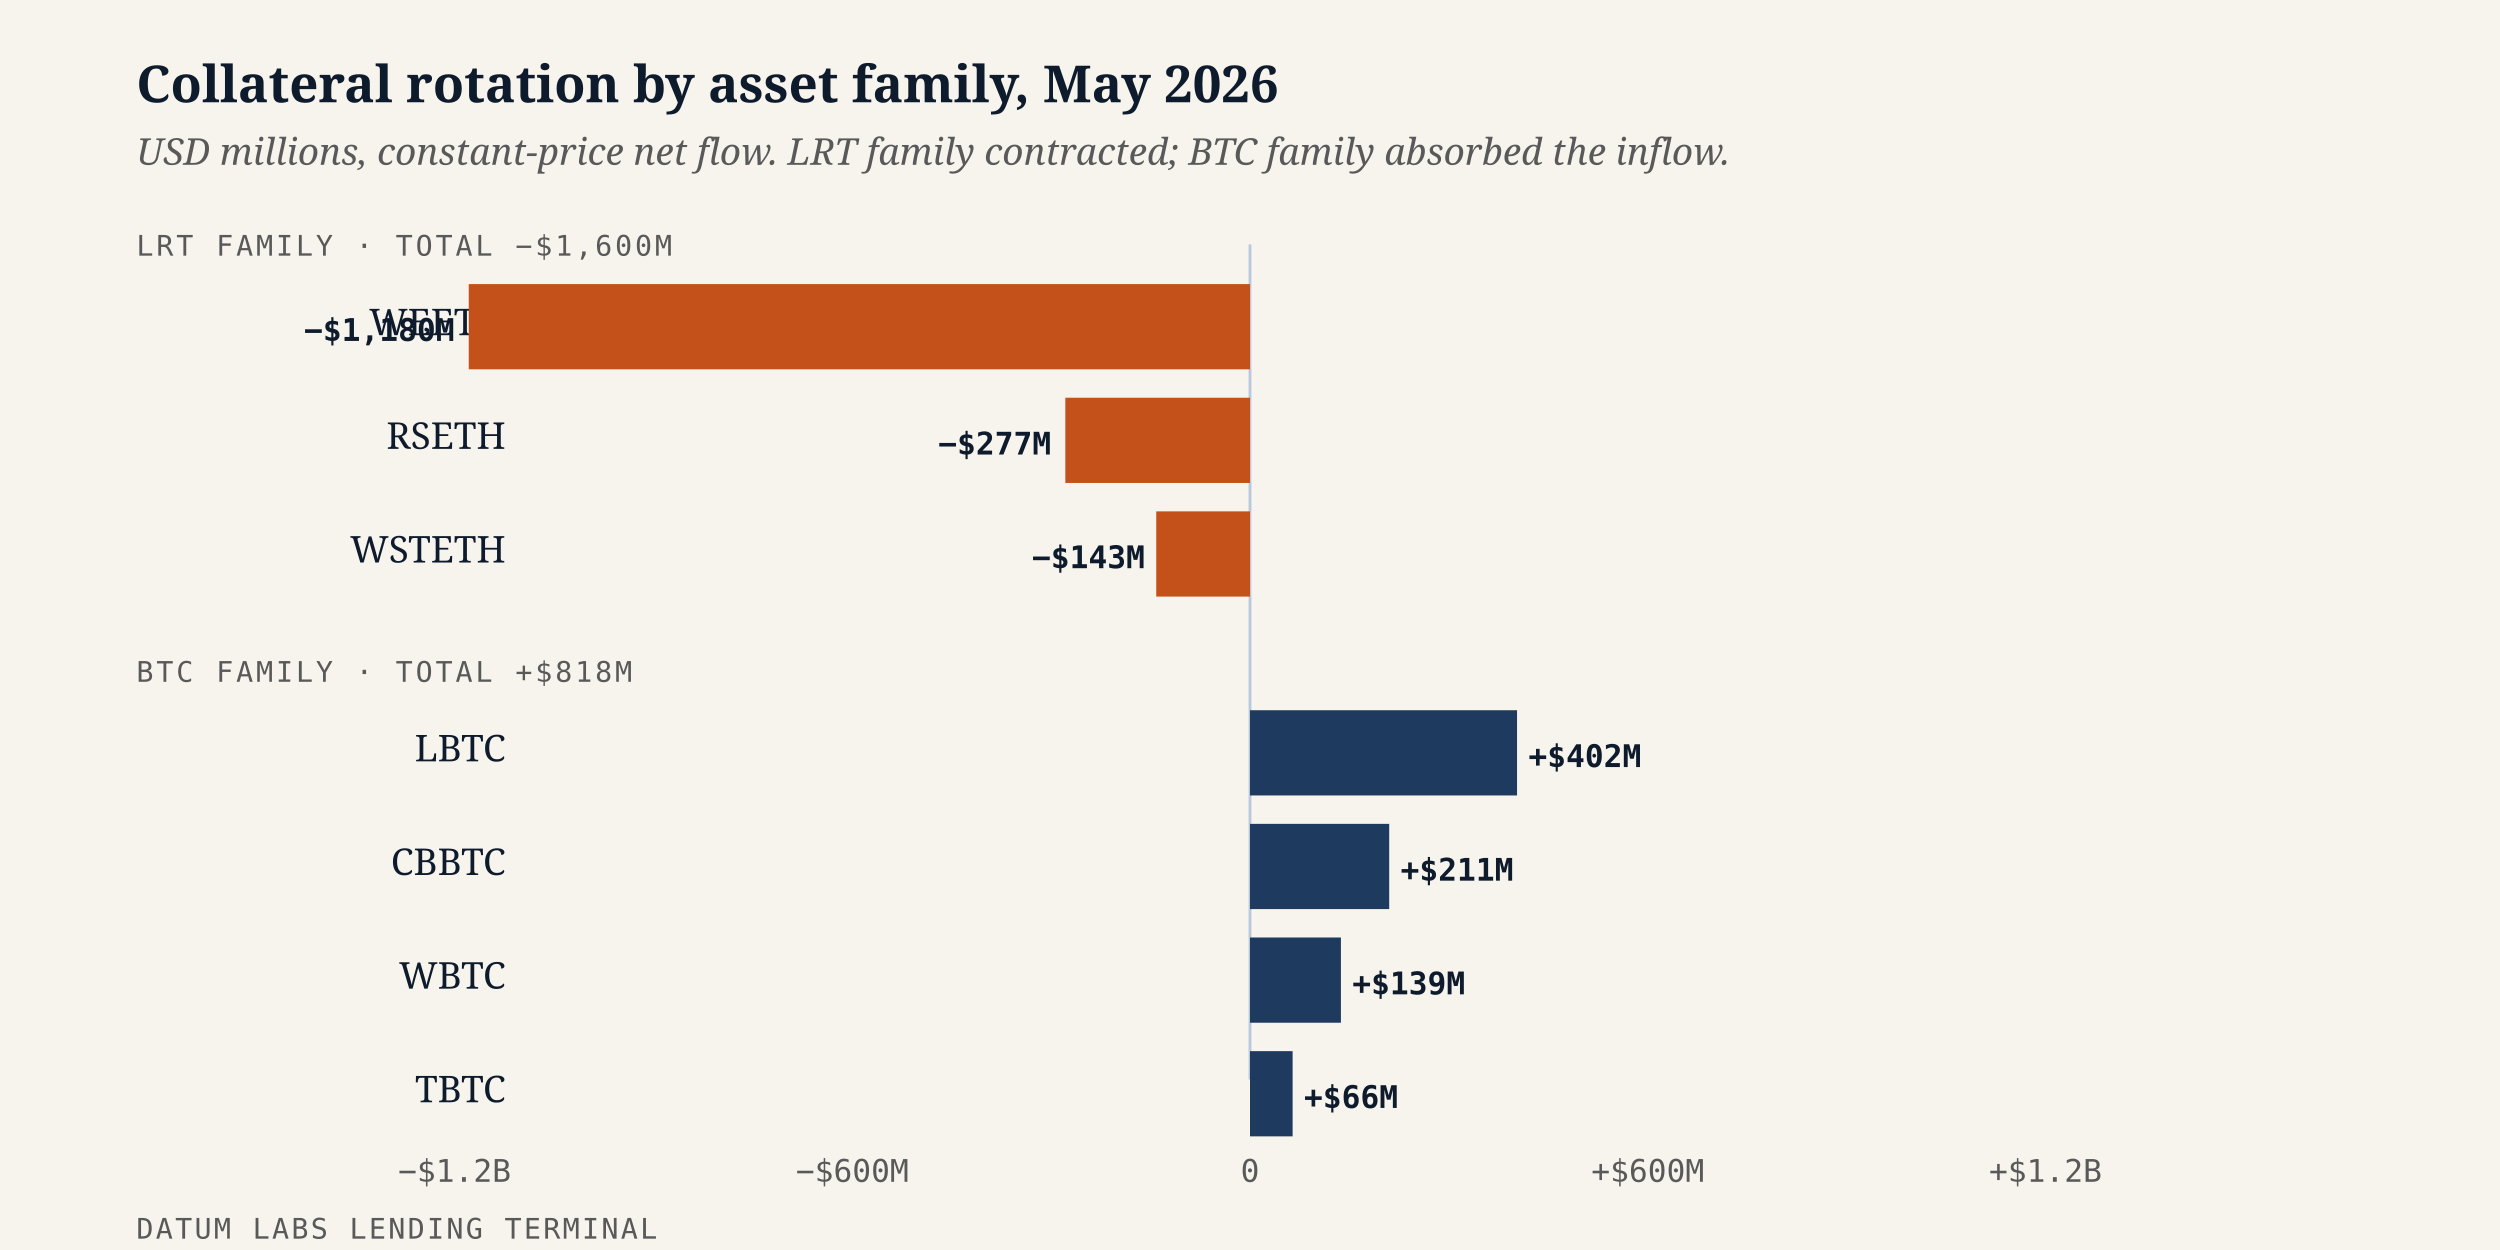
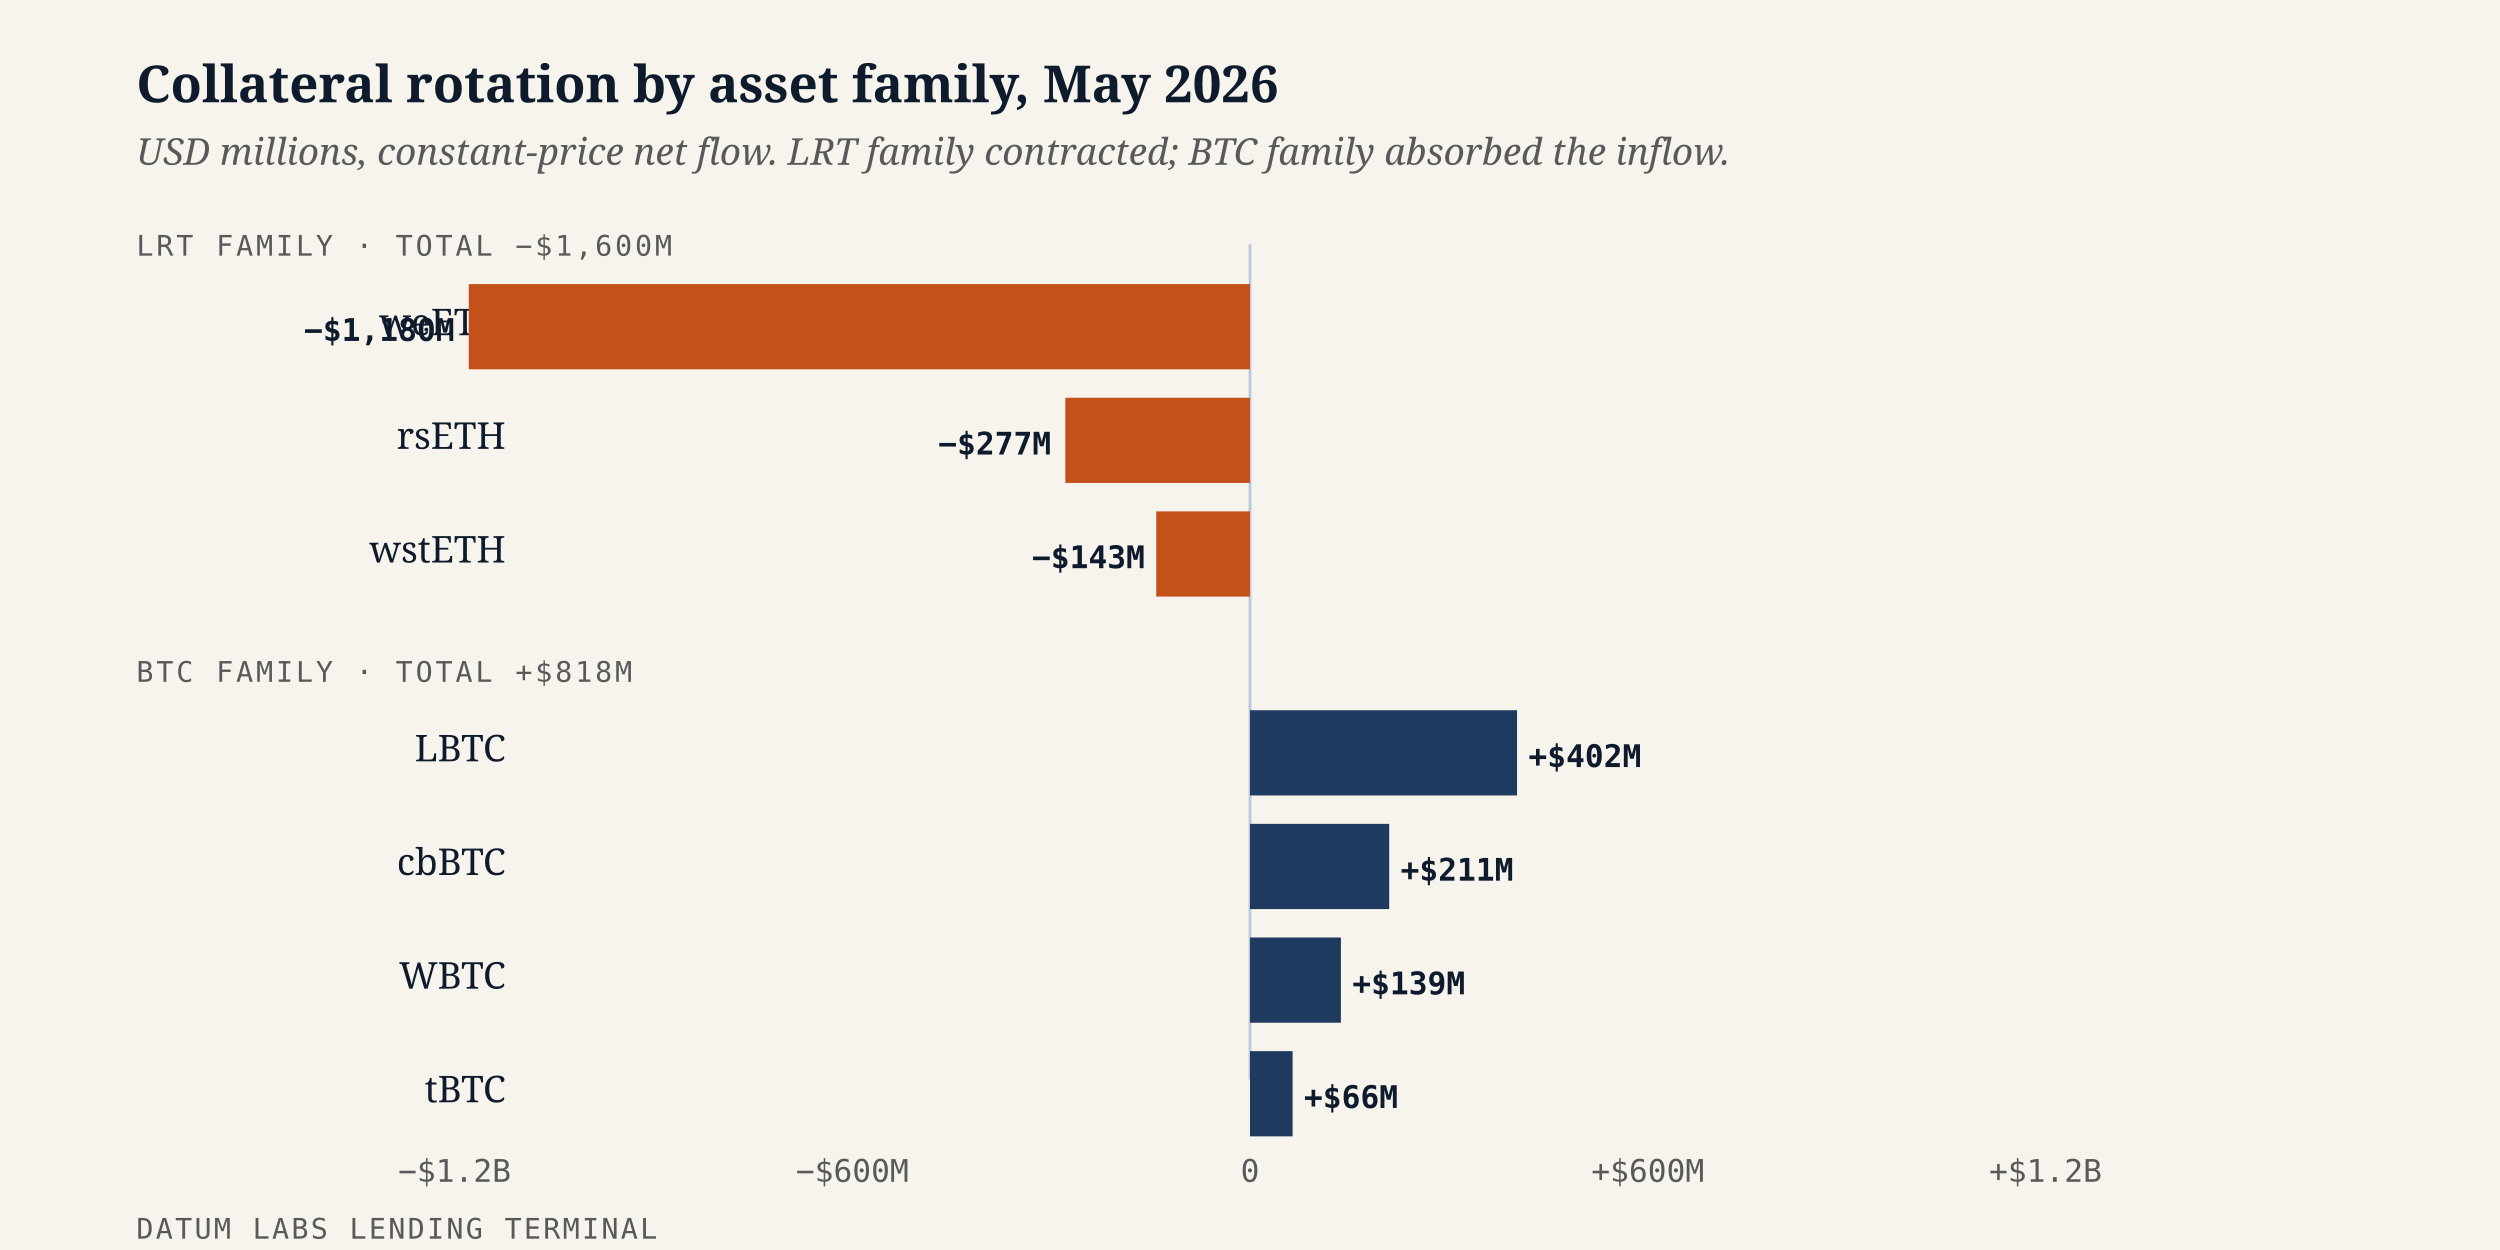
<svg xmlns="http://www.w3.org/2000/svg" viewBox="0 0 880 440" font-family="'Source Serif 4', Georgia, serif">
  <style>
    .axis { fill: #595959; font: 11px 'JetBrains Mono', monospace; }
    .grid { stroke: #B8C9DD; stroke-opacity: 0.4; }
    .ref  { stroke: #B8C9DD; stroke-width: 1; }
    .pos  { fill: #1F3A5F; }
    .neg  { fill: #C5511A; }
    .lbl  { fill: #0E1B2C; font: 600 11px 'JetBrains Mono', monospace; }
    .name { fill: #0E1B2C; font: 13px 'Source Serif 4', Georgia, serif; }
    .title { fill: #0E1B2C; font: 600 18px 'Source Serif 4', Georgia, serif; }
    .caption { fill: #595959; font: italic 13px 'Source Serif 4', Georgia, serif; }
    .source { fill: #595959; font: 10px 'JetBrains Mono', monospace; letter-spacing: 0.08em; }
    .total-neg { fill: #C5511A; font: 600 13px 'JetBrains Mono', monospace; }
    .total-pos { fill: #1F3A5F; font: 600 13px 'JetBrains Mono', monospace; }
    .group { fill: #595959; font: 10px 'JetBrains Mono', monospace; letter-spacing: 0.10em; }
  </style>
  <rect width="880" height="440" fill="#F7F4ED" />
  <text class="title" x="48" y="36">Collateral rotation by asset family, May 2026</text>
  <text class="caption" x="48" y="58">USD millions, constant-price net flow. LRT family contracted; BTC family absorbed the inflow.</text>
  <line class="ref" x1="440" y1="86" x2="440" y2="380" />
  <text class="group" x="48" y="90">LRT FAMILY · TOTAL −$1,600M</text>
-   <text class="name" x="178" y="118" text-anchor="end">WEETH</text>
+   <text class="name" x="178" y="118" text-anchor="end">weETH</text>
  <rect class="neg" x="165" y="100" width="275" height="30" />
  <text class="lbl" x="160" y="120" text-anchor="end">−$1,180M</text>
-   <text class="name" x="178" y="158" text-anchor="end">RSETH</text>
+   <text class="name" x="178" y="158" text-anchor="end">rsETH</text>
  <rect class="neg" x="375" y="140" width="65" height="30" />
  <text class="lbl" x="370" y="160" text-anchor="end">−$277M</text>
-   <text class="name" x="178" y="198" text-anchor="end">WSTETH</text>
+   <text class="name" x="178" y="198" text-anchor="end">wstETH</text>
  <rect class="neg" x="407" y="180" width="33" height="30" />
  <text class="lbl" x="403" y="200" text-anchor="end">−$143M</text>
  <text class="group" x="48" y="240">BTC FAMILY · TOTAL +$818M</text>
  <text class="name" x="178" y="268" text-anchor="end">LBTC</text>
  <rect class="pos" x="440" y="250" width="94" height="30" />
  <text class="lbl" x="538" y="270">+$402M</text>
-   <text class="name" x="178" y="308" text-anchor="end">CBBTC</text>
+   <text class="name" x="178" y="308" text-anchor="end">cbBTC</text>
  <rect class="pos" x="440" y="290" width="49" height="30" />
  <text class="lbl" x="493" y="310">+$211M</text>
  <text class="name" x="178" y="348" text-anchor="end">WBTC</text>
  <rect class="pos" x="440" y="330" width="32" height="30" />
  <text class="lbl" x="476" y="350">+$139M</text>
-   <text class="name" x="178" y="388" text-anchor="end">TBTC</text>
+   <text class="name" x="178" y="388" text-anchor="end">tBTC</text>
  <rect class="pos" x="440" y="370" width="15" height="30" />
  <text class="lbl" x="459" y="390">+$66M</text>
  <text class="axis" x="160" y="416" text-anchor="middle">−$1.2B</text>
  <text class="axis" x="300" y="416" text-anchor="middle">−$600M</text>
  <text class="axis" x="440" y="416" text-anchor="middle">0</text>
  <text class="axis" x="580" y="416" text-anchor="middle">+$600M</text>
  <text class="axis" x="720" y="416" text-anchor="middle">+$1.2B</text>
  <text class="source" x="48" y="436">DATUM LABS LENDING TERMINAL</text>
</svg>
